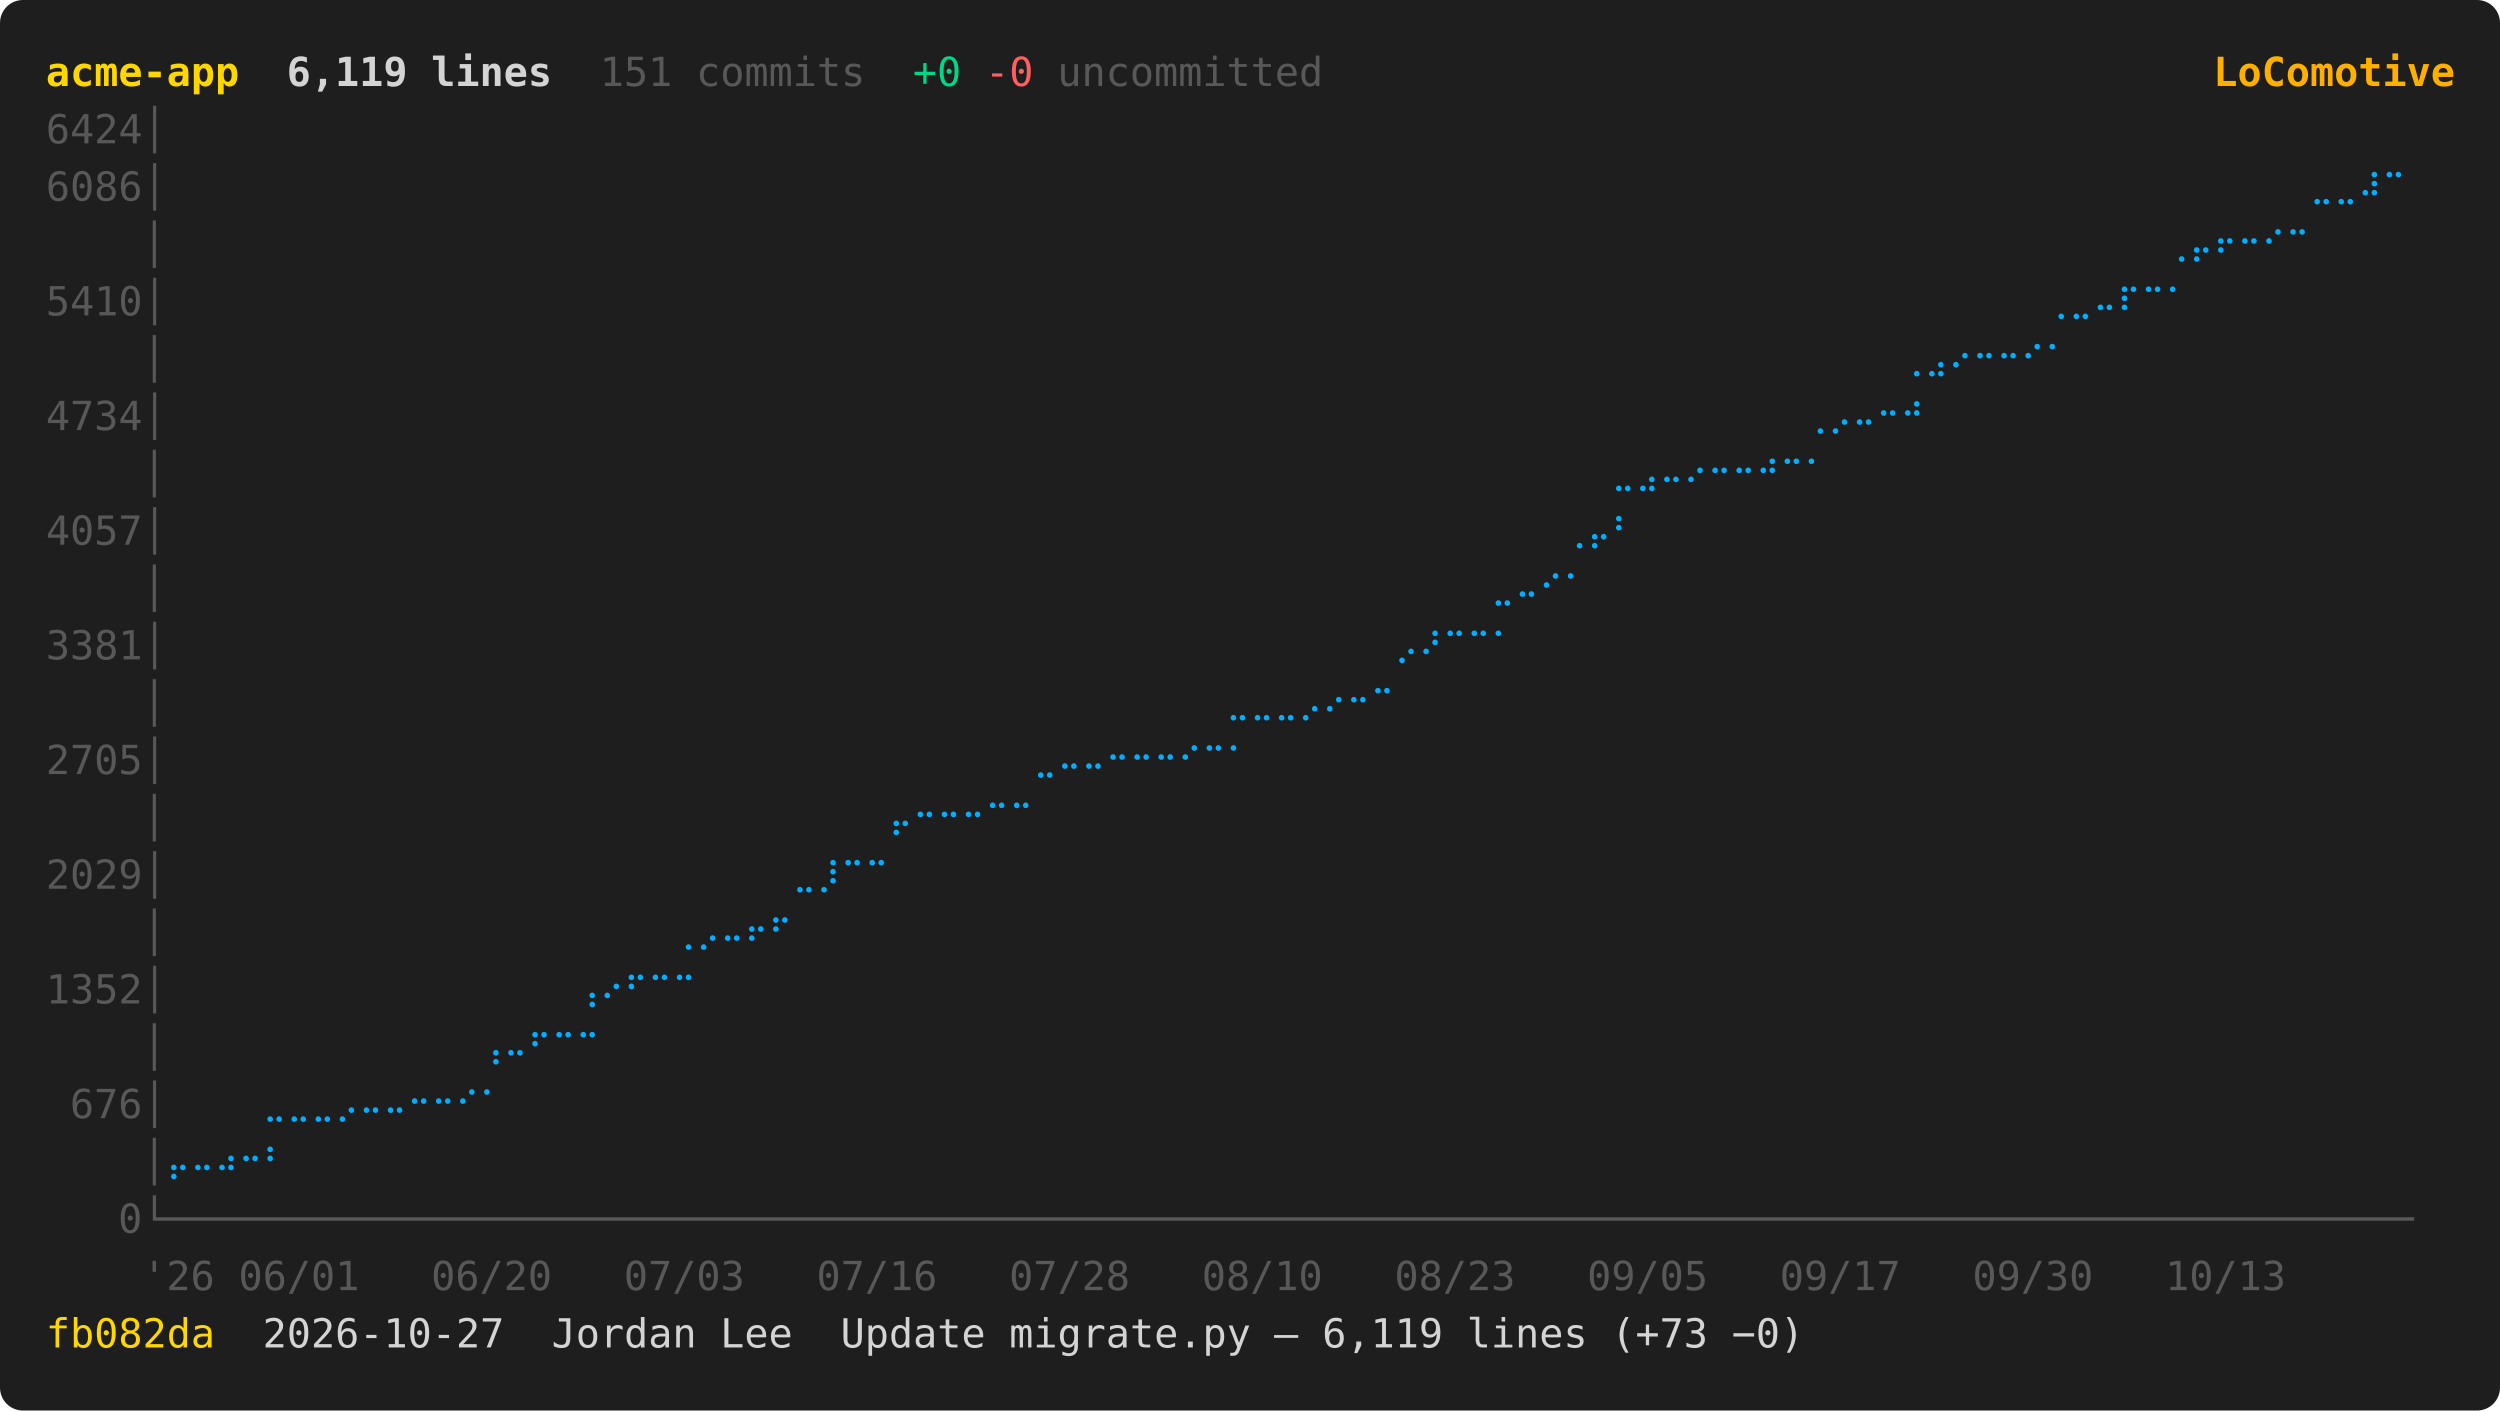
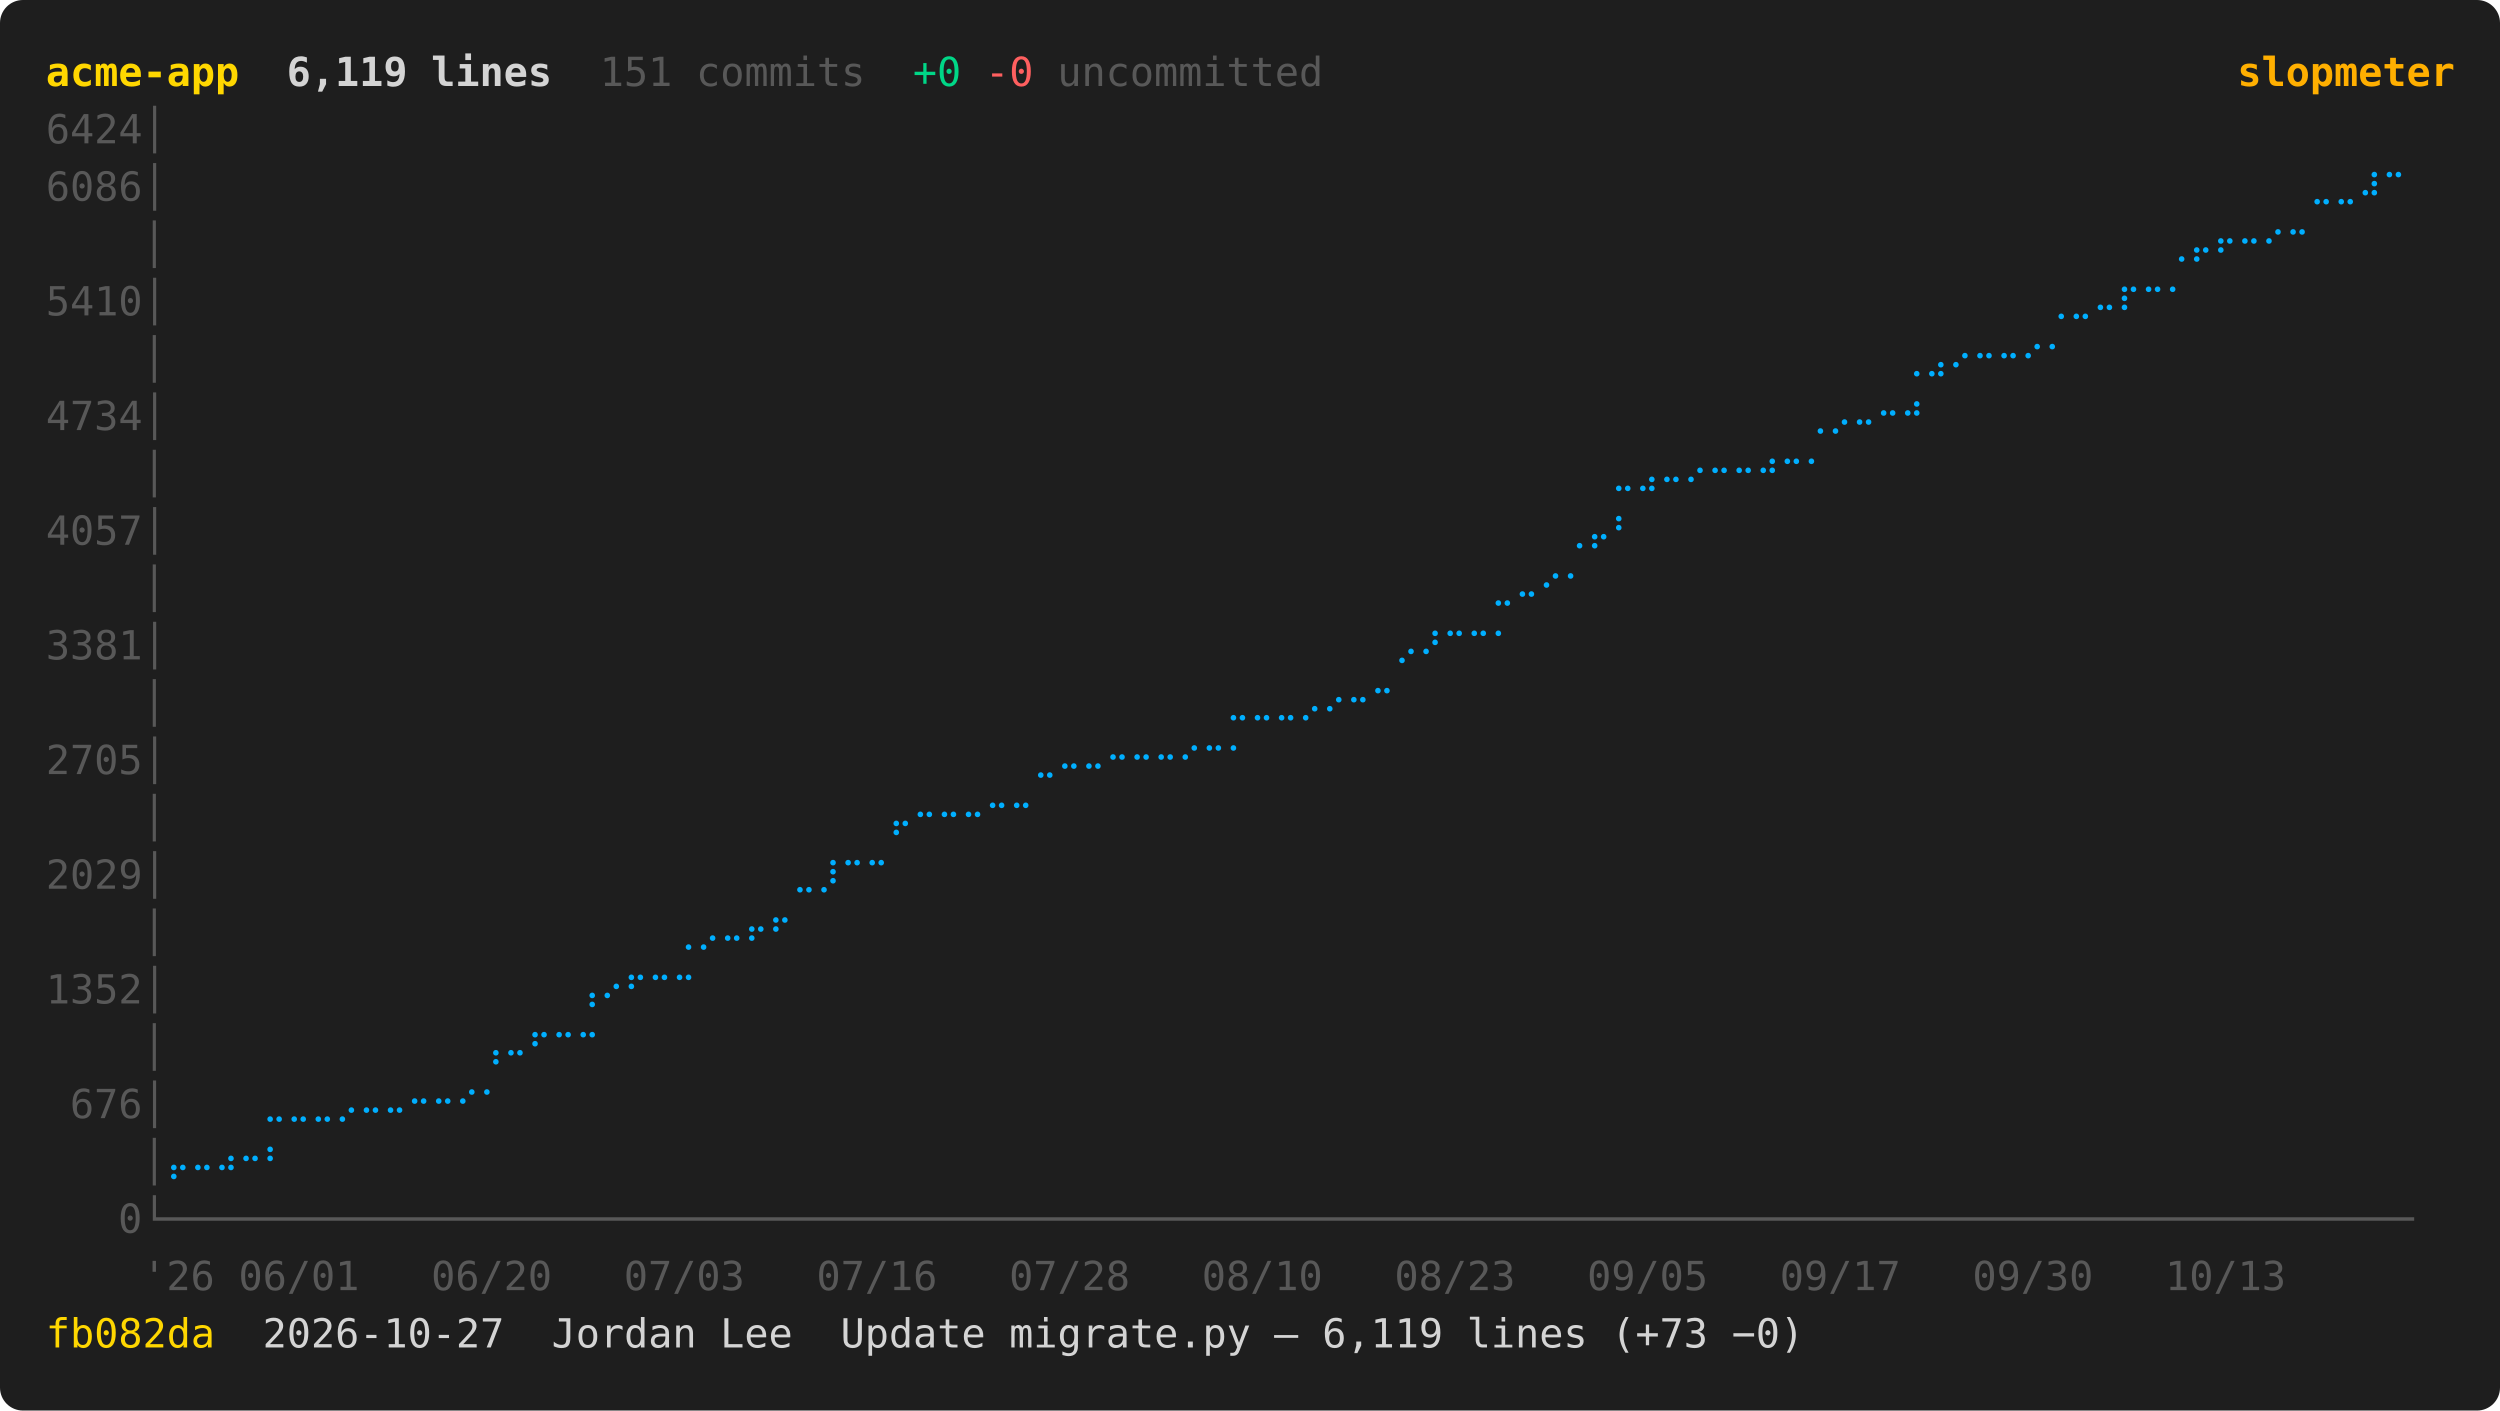
<svg xmlns="http://www.w3.org/2000/svg" width="872" height="492" viewBox="0 0 872 492" font-family="Menlo, 'SF Mono', Consolas, 'DejaVu Sans Mono', monospace" font-size="14">
  <rect width="100%" height="100%" rx="8" fill="#1e1e1e" />
  <text x="16.0 24.4 32.8 41.2 49.6 58.0 66.4 74.8" y="30" fill="#ffd700" font-weight="bold" xml:space="preserve">acme-app</text>
  <text x="100.0 108.4 116.8 125.2 133.6" y="30" fill="#d4d4d4" font-weight="bold" xml:space="preserve">6,119</text>
  <text x="150.4 158.8 167.2 175.6 184.0" y="30" fill="#d4d4d4" font-weight="bold" xml:space="preserve">lines</text>
  <text x="209.2 217.6 226.0" y="30" fill="#585858" xml:space="preserve">151</text>
  <text x="242.8 251.2 259.6 268.0 276.4 284.8 293.2" y="30" fill="#585858" xml:space="preserve">commits</text>
  <text x="318.4 326.8" y="30" fill="#00d787" xml:space="preserve">+0</text>
  <text x="343.6 352.0" y="30" fill="#ff5f5f" xml:space="preserve">-0</text>
  <text x="368.8 377.2 385.6 394.0 402.4 410.8 419.2 427.6 436.0 444.4 452.8" y="30" fill="#585858" xml:space="preserve">uncommitted</text>
-   <text x="772.0 780.4 788.8 797.2 805.6 814.0 822.4 830.8 839.2 847.6" y="30" fill="#ffaf00" font-weight="bold" xml:space="preserve">LoComotive</text>
+   <text x="780.4 788.8 797.2 805.6 814.0 822.4 830.8 839.2 847.6" y="30" fill="#ffaf00" font-weight="bold" xml:space="preserve">slopmeter</text>
  <text x="16.0 24.4 32.8 41.2 49.6" y="50" fill="#585858" xml:space="preserve">6424│</text>
  <text x="16.0 24.4 32.8 41.2 49.6" y="70" fill="#585858" xml:space="preserve">6086│</text>
  <text x="805.6 814.0 822.4 830.8" y="70" fill="#00afff" xml:space="preserve">⣀⣀⠼⠉</text>
  <text x="49.6" y="90" fill="#585858" xml:space="preserve">│</text>
  <text x="755.2 763.6 772.0 780.4 788.8 797.2" y="90" fill="#00afff" xml:space="preserve">⢀⡤⠖⠒⠊⠉</text>
  <text x="16.0 24.4 32.8 41.2 49.6" y="110" fill="#585858" xml:space="preserve">5410│</text>
  <text x="713.2 721.6 730.0 738.4 746.8 755.2" y="110" fill="#00afff" xml:space="preserve">⢀⣀⠤⠏⠉⠁</text>
  <text x="49.6" y="130" fill="#585858" xml:space="preserve">│</text>
  <text x="662.8 671.2 679.6 688.0 696.4 704.8 713.2" y="130" fill="#00afff" xml:space="preserve">⢀⣠⠔⠒⠒⠊⠁</text>
  <text x="16.0 24.4 32.8 41.2 49.6" y="150" fill="#585858" xml:space="preserve">4734│</text>
  <text x="629.2 637.6 646.0 654.4 662.8" y="150" fill="#00afff" xml:space="preserve">⢀⡠⠤⠒⠚</text>
  <text x="49.6" y="170" fill="#585858" xml:space="preserve">│</text>
  <text x="562.0 570.4 578.8 587.2 595.6 604.0 612.4 620.8 629.2" y="170" fill="#00afff" xml:space="preserve">⣀⣠⠤⠔⠒⠒⠚⠉⠁</text>
  <text x="16.0 24.4 32.8 41.2 49.6" y="190" fill="#585858" xml:space="preserve">4057│</text>
  <text x="545.2 553.6 562.0" y="190" fill="#00afff" xml:space="preserve">⢀⡤⠃</text>
  <text x="49.6" y="210" fill="#585858" xml:space="preserve">│</text>
  <text x="520.0 528.4 536.8 545.2" y="210" fill="#00afff" xml:space="preserve">⣀⠤⠊⠁</text>
  <text x="16.0 24.4 32.8 41.2 49.6" y="230" fill="#585858" xml:space="preserve">3381│</text>
  <text x="486.4 494.8 503.2 511.6 520.0" y="230" fill="#00afff" xml:space="preserve">⡠⠜⠉⠉⠁</text>
  <text x="49.6" y="250" fill="#585858" xml:space="preserve">│</text>
  <text x="427.6 436.0 444.4 452.8 461.2 469.6 478.0" y="250" fill="#00afff" xml:space="preserve">⣀⣀⣀⡠⠔⠒⠉</text>
  <text x="16.0 24.4 32.8 41.2 49.6" y="270" fill="#585858" xml:space="preserve">2705│</text>
  <text x="360.4 368.8 377.2 385.6 394.0 402.4 410.8 419.2 427.6" y="270" fill="#00afff" xml:space="preserve">⣀⠤⠤⠒⠒⠒⠊⠉⠁</text>
  <text x="49.6" y="290" fill="#585858" xml:space="preserve">│</text>
  <text x="310.0 318.4 326.8 335.2 343.6 352.0" y="290" fill="#00afff" xml:space="preserve">⡤⠒⠒⠒⠉⠉</text>
  <text x="16.0 24.4 32.8 41.2 49.6" y="310" fill="#585858" xml:space="preserve">2029│</text>
  <text x="276.4 284.8 293.2 301.6" y="310" fill="#00afff" xml:space="preserve">⣀⡸⠉⠉</text>
  <text x="49.6" y="330" fill="#585858" xml:space="preserve">│</text>
  <text x="234.4 242.8 251.2 259.6 268.0" y="330" fill="#00afff" xml:space="preserve">⢀⡠⠤⠖⠋</text>
  <text x="16.0 24.4 32.8 41.2 49.6" y="350" fill="#585858" xml:space="preserve">1352│</text>
  <text x="200.8 209.2 217.6 226.0 234.4" y="350" fill="#00afff" xml:space="preserve">⢠⠔⠋⠉⠉</text>
  <text x="49.6" y="370" fill="#585858" xml:space="preserve">│</text>
  <text x="167.2 175.6 184.0 192.4 200.8" y="370" fill="#00afff" xml:space="preserve">⢠⠤⠋⠉⠉</text>
  <text x="24.4 32.8 41.2 49.6" y="390" fill="#585858" xml:space="preserve">676│</text>
  <text x="91.6 100.0 108.4 116.8 125.2 133.6 142.0 150.4 158.8 167.2" y="390" fill="#00afff" xml:space="preserve">⣀⣀⣀⡠⠤⠤⠒⠒⠊⠁</text>
  <text x="49.6" y="410" fill="#585858" xml:space="preserve">│</text>
  <text x="58.0 66.4 74.8 83.2 91.6" y="410" fill="#00afff" xml:space="preserve">⡤⠤⠴⠒⠃</text>
  <text x="41.2 49.6 58.0 66.4 74.8 83.2 91.6 100.0 108.4 116.8 125.2 133.6 142.0 150.4 158.8 167.2 175.6 184.0 192.4 200.8 209.2 217.6 226.0 234.4 242.8 251.2 259.6 268.0 276.4 284.8 293.2 301.6 310.0 318.4 326.8 335.2 343.6 352.0 360.4 368.8 377.2 385.6 394.0 402.4 410.8 419.2 427.6 436.0 444.4 452.8 461.2 469.6 478.0 486.4 494.8 503.2 511.6 520.0 528.4 536.8 545.2 553.6 562.0 570.4 578.8 587.2 595.6 604.0 612.4 620.8 629.2 637.6 646.0 654.4 662.8 671.2 679.6 688.0 696.4 704.8 713.2 721.6 730.0 738.4 746.8 755.2 763.6 772.0 780.4 788.8 797.2 805.6 814.0 822.4 830.8" y="430" fill="#585858" xml:space="preserve">0└─────────────────────────────────────────────────────────────────────────────────────────────</text>
  <text x="49.6 58.0 66.4" y="450" fill="#585858" xml:space="preserve">'26</text>
  <text x="83.2 91.6 100.0 108.4 116.8" y="450" fill="#585858" xml:space="preserve">06/01</text>
  <text x="150.4 158.8 167.2 175.6 184.0" y="450" fill="#585858" xml:space="preserve">06/20</text>
  <text x="217.6 226.0 234.4 242.8 251.2" y="450" fill="#585858" xml:space="preserve">07/03</text>
  <text x="284.8 293.2 301.6 310.0 318.4" y="450" fill="#585858" xml:space="preserve">07/16</text>
  <text x="352.0 360.4 368.8 377.2 385.6" y="450" fill="#585858" xml:space="preserve">07/28</text>
  <text x="419.2 427.6 436.0 444.4 452.8" y="450" fill="#585858" xml:space="preserve">08/10</text>
  <text x="486.4 494.8 503.2 511.6 520.0" y="450" fill="#585858" xml:space="preserve">08/23</text>
  <text x="553.6 562.0 570.4 578.8 587.2" y="450" fill="#585858" xml:space="preserve">09/05</text>
  <text x="620.8 629.2 637.6 646.0 654.4" y="450" fill="#585858" xml:space="preserve">09/17</text>
  <text x="688.0 696.4 704.8 713.2 721.6" y="450" fill="#585858" xml:space="preserve">09/30</text>
  <text x="755.2 763.6 772.0 780.4 788.8" y="450" fill="#585858" xml:space="preserve">10/13</text>
  <text x="16.0 24.4 32.8 41.2 49.6 58.0 66.4" y="470" fill="#ffd700" xml:space="preserve">fb082da</text>
  <text x="91.6 100.0 108.4 116.8 125.2 133.6 142.0 150.4 158.8 167.2" y="470" fill="#d4d4d4" xml:space="preserve">2026-10-27</text>
  <text x="192.4 200.8 209.2 217.6 226.0 234.4" y="470" fill="#d4d4d4" xml:space="preserve">Jordan</text>
  <text x="251.2 259.6 268.0" y="470" fill="#d4d4d4" xml:space="preserve">Lee</text>
  <text x="293.2 301.6 310.0 318.4 326.8 335.2" y="470" fill="#d4d4d4" xml:space="preserve">Update</text>
  <text x="352.0 360.4 368.8 377.2 385.6 394.0 402.4 410.8 419.2 427.6" y="470" fill="#d4d4d4" xml:space="preserve">migrate.py</text>
  <text x="444.4" y="470" fill="#d4d4d4" xml:space="preserve">—</text>
  <text x="461.2 469.6 478.0 486.4 494.8" y="470" fill="#d4d4d4" xml:space="preserve">6,119</text>
  <text x="511.6 520.0 528.4 536.8 545.2" y="470" fill="#d4d4d4" xml:space="preserve">lines</text>
  <text x="562.0 570.4 578.8 587.2" y="470" fill="#d4d4d4" xml:space="preserve">(+73</text>
  <text x="604.0 612.4 620.8" y="470" fill="#d4d4d4" xml:space="preserve">−0)</text>
</svg>
